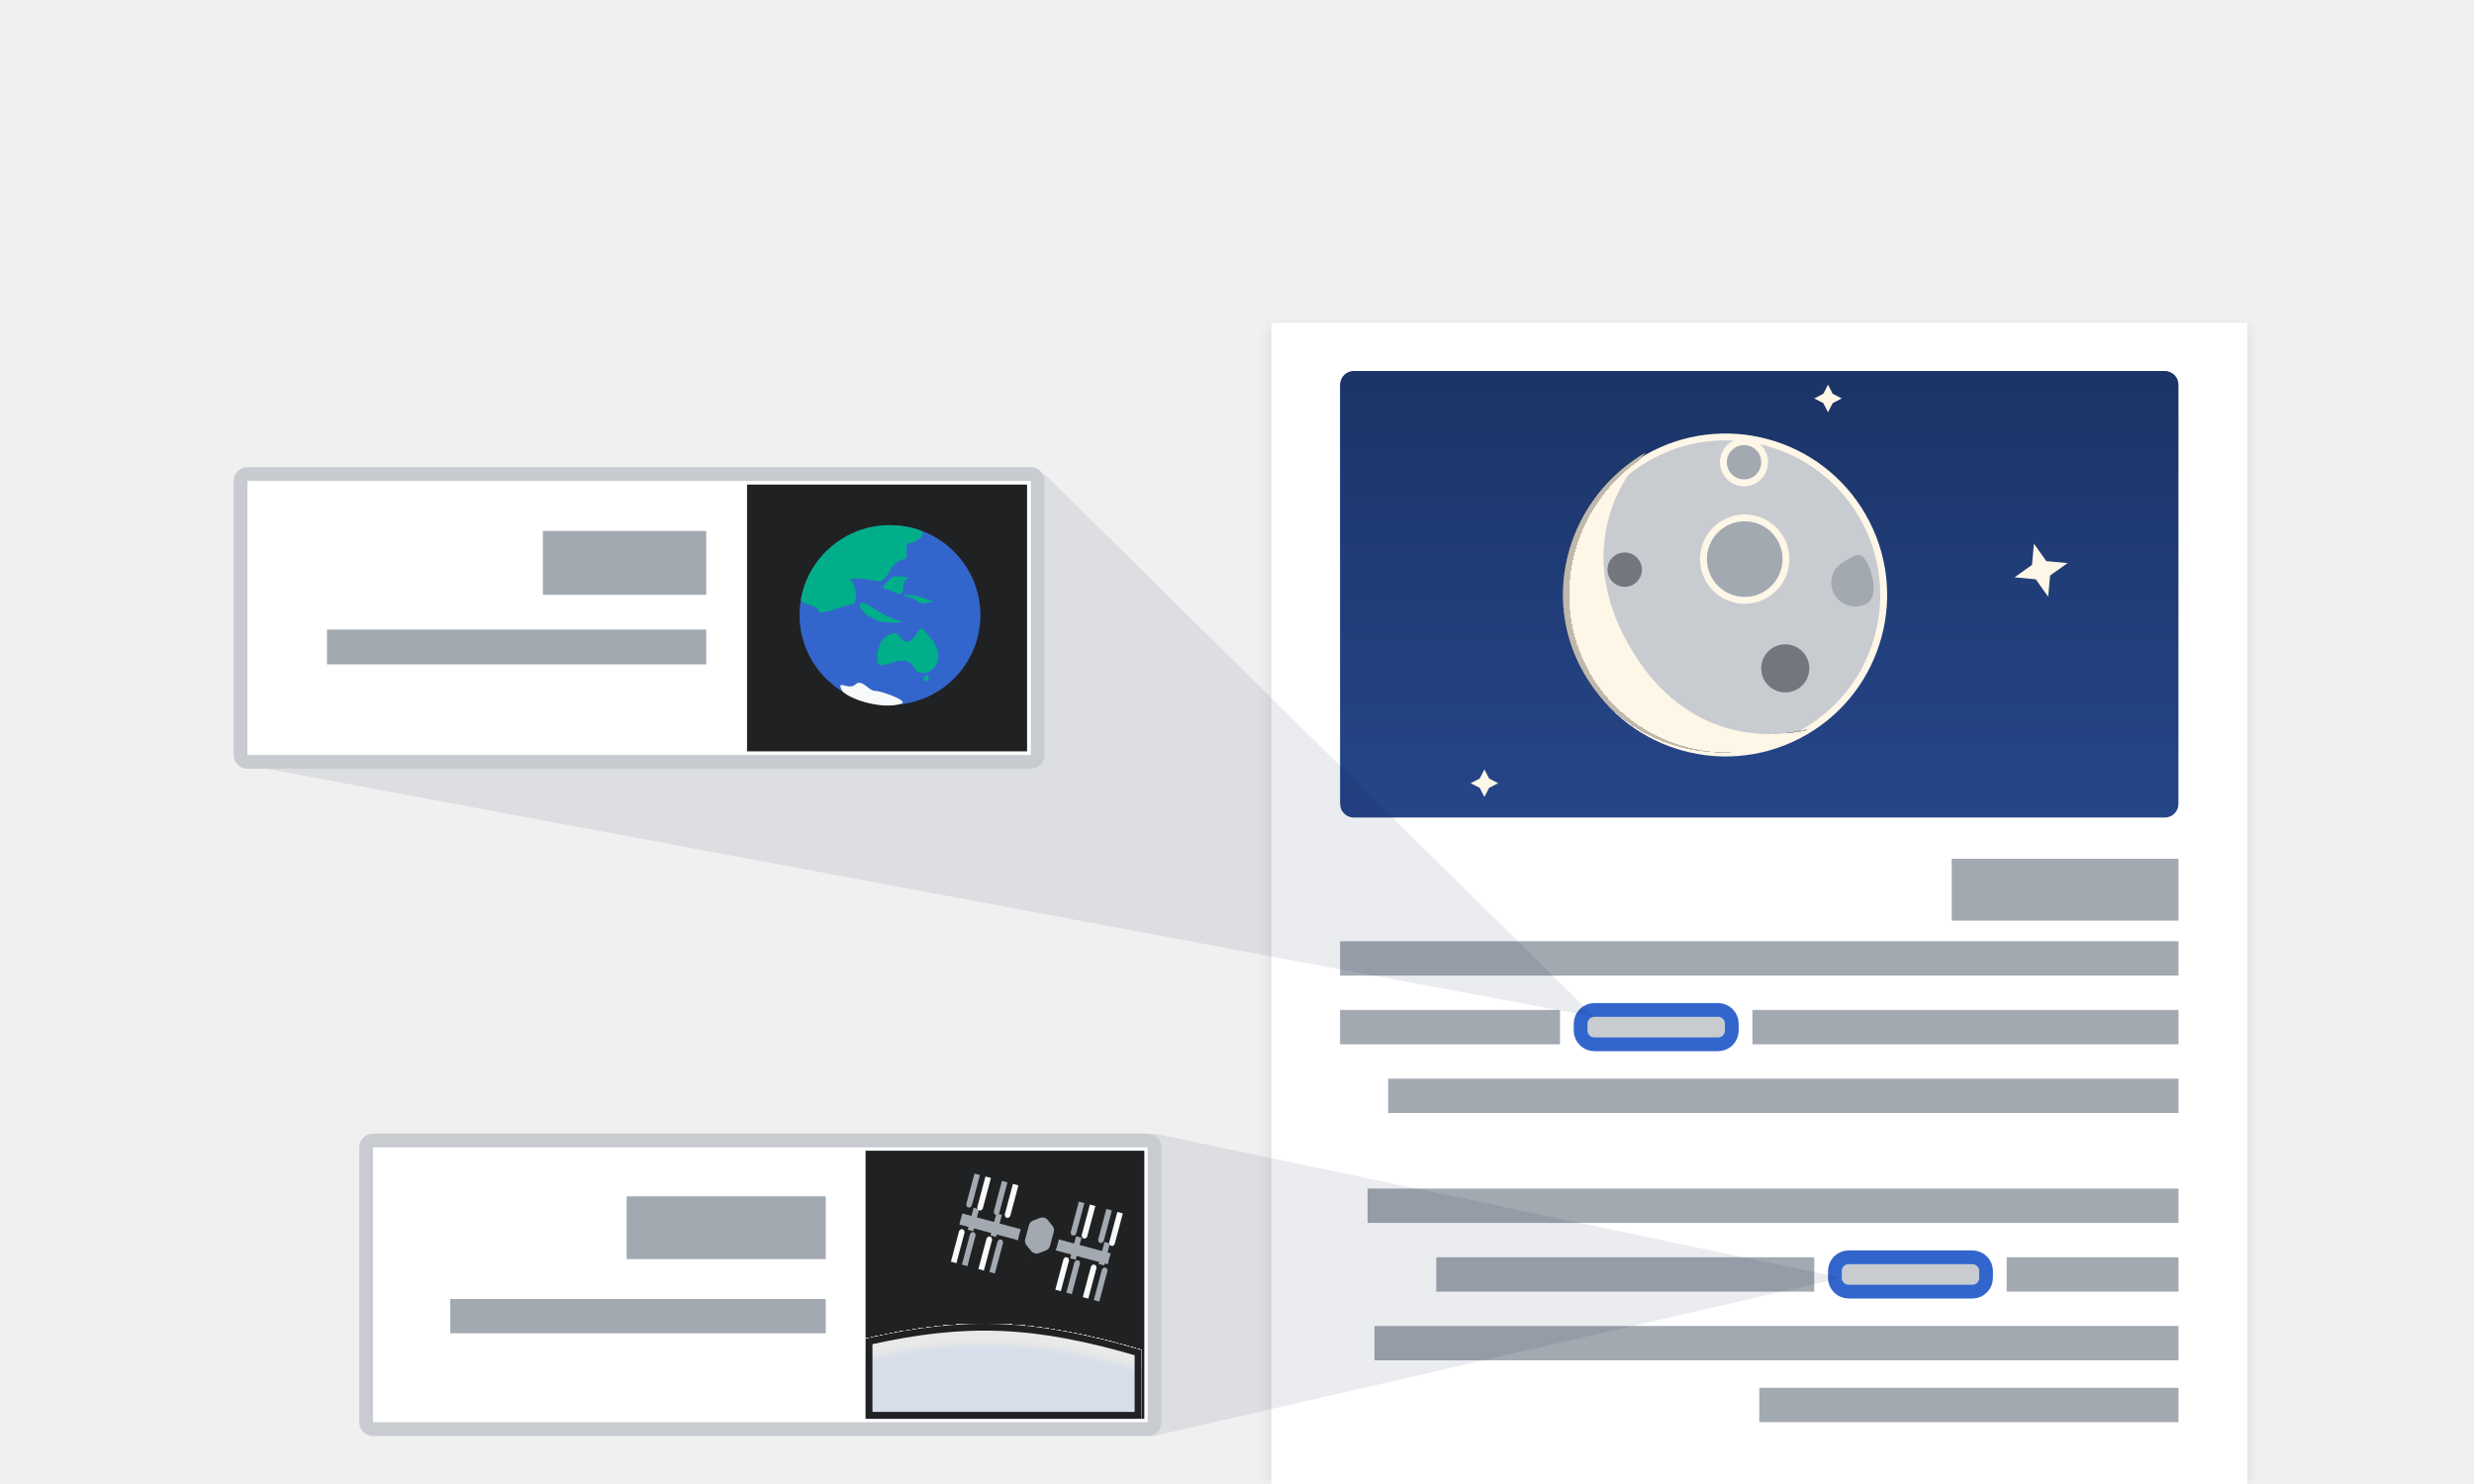
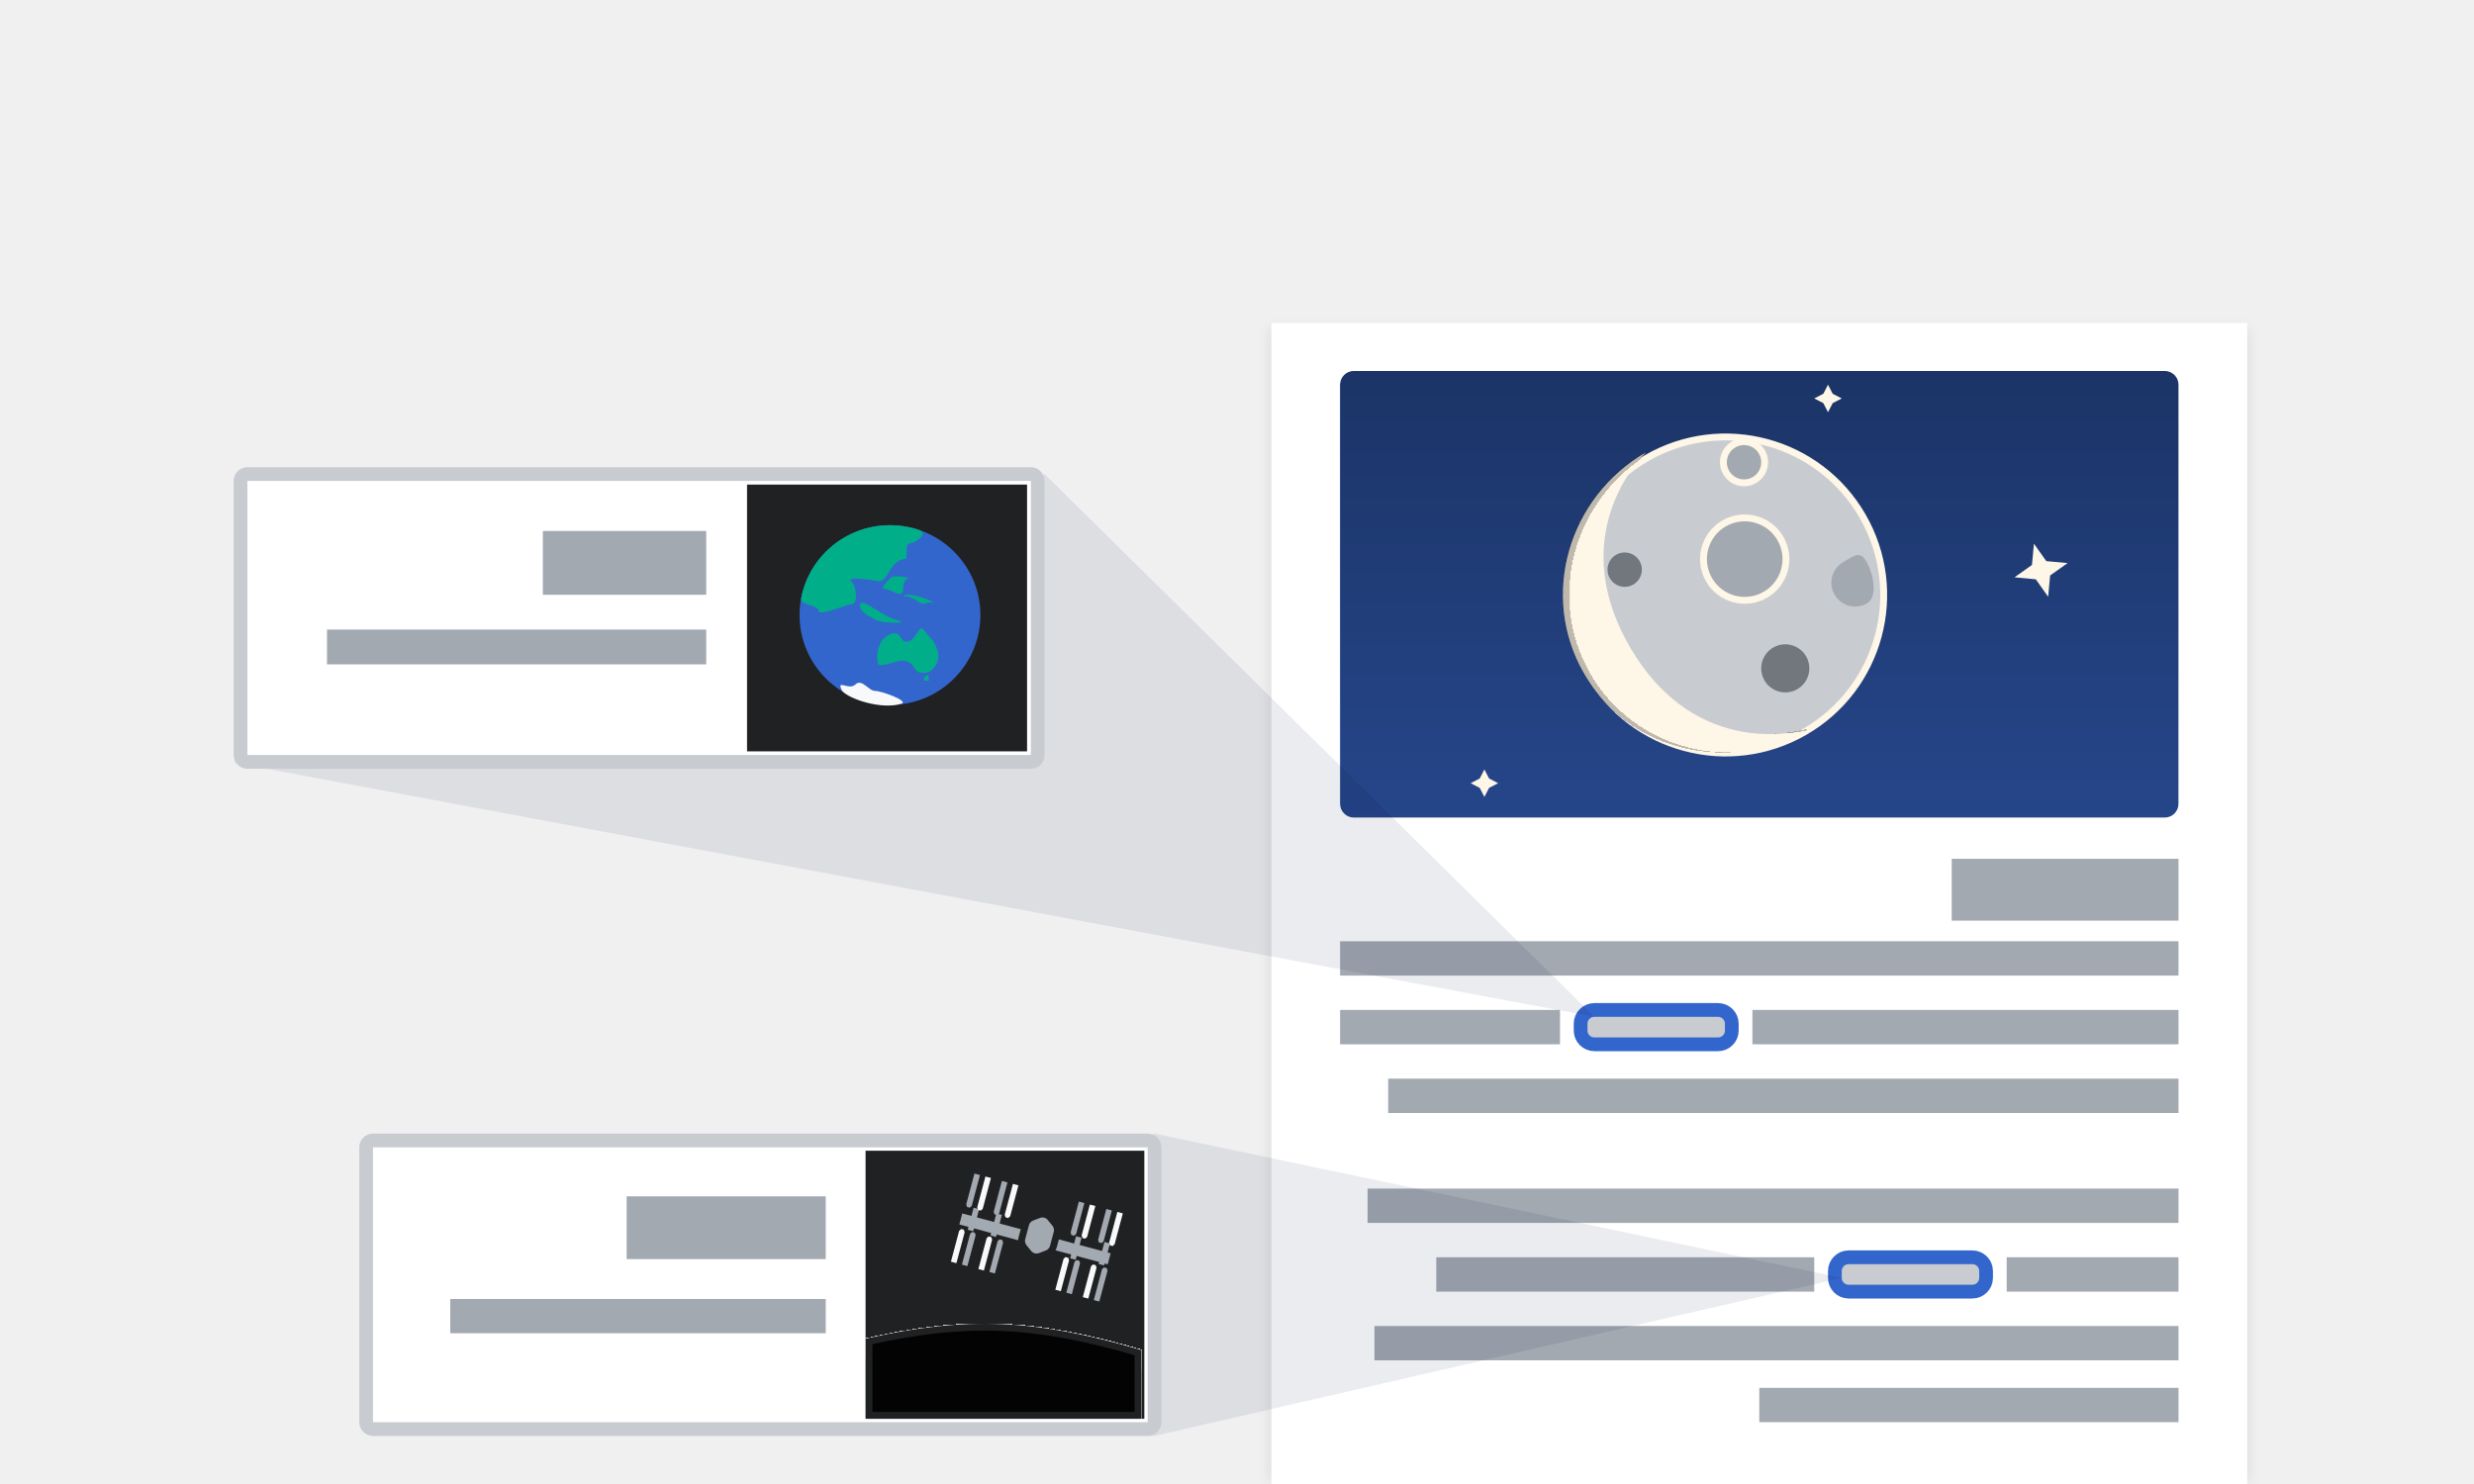
- <svg xmlns="http://www.w3.org/2000/svg" width="360" height="216" fill="none" viewBox="0 0 360 216">
+ <svg xmlns="http://www.w3.org/2000/svg" width="360" height="216" viewBox="0 0 360 216">
  <g clip-path="url(#a)">
    <g filter="url(#b)">
      <path fill="#fff" d="M327 47H185v170h142z" />
    </g>
    <path fill="#a2a9b1" d="M317 202h-61v5h61zm0-9H200v5h117zm-53-10h-55v5h55zm53 0h-25v5h25z" />
    <rect width="22" height="5" fill="#c8ccd1" stroke="#36c" stroke-linecap="square" stroke-width="2" rx="2" transform="matrix(-1 0 0 1 289 183)" />
    <path fill="#a2a9b1" d="M317 173H199v5h118zm0-16H202v5h115zm-90-10h-32v5h32z" />
    <rect width="22" height="5" fill="#c8ccd1" stroke="#36c" stroke-linecap="square" stroke-width="2" rx="2" transform="matrix(-1 0 0 1 252 147)" />
    <path fill="#a2a9b1" d="M317 147h-62v5h62zm0-10H195v5h122zm0-12h-33v9h33z" />
    <rect width="122" height="65" x="195" y="54" fill="url(#c)" rx="2" />
    <rect width="122" height="65" x="195" y="54" fill="#2a4b8d" rx="2" style="mix-blend-mode:overlay" />
    <path fill="#fef6e7" d="m300.864 81.96-2.541 1.8-.288 3.1-1.799-2.54-3.1-.289 2.541-1.799.288-3.1 1.799 2.541zM266 55.996l.682 1.318 1.318.682-1.318.682-.682 1.318-.682-1.318-1.318-.682 1.318-.682zm-50 56 .682 1.318 1.318.682-1.318.682-.682 1.318-.682-1.318-1.318-.682 1.318-.682z" />
    <circle cx="251.102" cy="86.602" r="23" fill="#c8ccd1" stroke="#fef6e7" transform="rotate(-30 251.102 86.602)" />
    <g filter="url(#d)">
      <path fill="#fef6e7" d="M237.146 94.118c9.819 17.008 25.753 12.06 25.753 12.06-11.473 6.625-25.995 2.952-32.435-8.203s-2.36-25.567 9.113-32.19c0 0-12.251 11.324-2.431 28.333" />
    </g>
    <circle cx="259.781" cy="97.281" r="3.5" fill="#72777d" transform="rotate(-30 259.781 97.281)" />
    <path fill="#a2a9b1" d="M271.606 81.757c.958 1.66 1.722 5.114.062 6.073a3.47 3.47 0 0 1-3.47-6.01c1.66-.959 2.45-1.723 3.408-.063" />
    <circle cx="236.415" cy="82.915" r="2.5" fill="#72777d" transform="rotate(-30 236.415 82.915)" />
    <circle cx="253.879" cy="81.379" r="6" fill="#a2a9b1" stroke="#fef6e7" transform="rotate(-30 253.879 81.38)" />
    <circle cx="253.781" cy="67.281" r="3" fill="#a2a9b1" stroke="#fef6e7" transform="rotate(-30 253.781 67.281)" />
    <path fill="#eaecf0" d="m168 165 100 21-100 23H54z" style="mix-blend-mode:multiply" />
    <rect width="114.724" height="42" x="-1" y="1" fill="#fff" stroke="#c8ccd1" stroke-width="2" rx="1" transform="matrix(-1 0 0 1 167 165)" />
    <path fill="#a2a9b1" d="M120.158 189.075H65.521v4.981h54.637zm0-14.943H91.184v9.132h28.974z" />
    <path fill="#202122" d="M125.953 167.49h40.564v39.019h-40.564z" />
    <g opacity=".9">
      <g filter="url(#e)">
        <path fill="#eaf3ff" d="M125.953 194.844c14.671-3.331 24.835-2.863 40.15 1.661v10.004h-40.15z" />
      </g>
      <path stroke="#202122" d="M126.453 206.009v-10.765c14.258-3.189 24.245-2.729 39.15 1.635v9.13z" />
    </g>
    <g filter="url(#f)">
      <path fill="#a2a9b1" d="m140.026 176.623 21.592 5.803-.428 1.6-21.592-5.802zm19.135 12.605 1.198-4.49.286-.267.4.107.115.375-1.198 4.49z" />
      <path fill="#f8f9fa" d="m157.561 188.798 1.199-4.49.286-.267.4.108.115.374-1.198 4.49zm5.827-12.185-1.198 4.49-.286.267-.4-.108-.115-.374 1.198-4.49z" />
      <path fill="#a2a9b1" d="m161.789 176.184-1.198 4.49-.286.266-.401-.107-.114-.375 1.198-4.49zm-1.073 4.584.8.215-.855 3.207-.8-.215z" />
      <path fill="#a2a9b1" stroke="#202122" d="M151.158 176.804a1.5 1.5 0 0 1 1.696.457l.679.834c.304.374.411.871.286 1.336l-.542 2.032a1.5 1.5 0 0 1-.913 1.013l-1.003.382a1.5 1.5 0 0 1-1.697-.457l-.678-.833a1.5 1.5 0 0 1-.287-1.337l.543-2.032c.124-.465.464-.842.913-1.013z" />
      <path fill="#a2a9b1" d="m155.163 188.153 1.198-4.49.286-.267.4.108.115.375-1.198 4.49z" />
      <path fill="#f8f9fa" d="m153.563 187.723 1.199-4.49.286-.266.4.107.115.375-1.198 4.49z" />
      <path fill="#a2a9b1" d="m156.578 179.939.8.215-.855 3.207-.8-.215z" />
      <path fill="#f8f9fa" d="m159.39 175.539-1.198 4.49-.286.267-.401-.108-.114-.375 1.198-4.49z" />
      <path fill="#a2a9b1" d="m157.791 175.109-1.198 4.49-.286.267-.401-.108-.114-.374 1.198-4.49zm-13.823 10.036 1.198-4.49.286-.267.401.108.114.375-1.198 4.49z" />
      <path fill="#f8f9fa" d="m142.369 184.715 1.198-4.49.286-.267.4.108.115.375-1.198 4.49zm5.827-12.184-1.199 4.49-.286.267-.4-.108-.115-.375 1.198-4.49z" />
      <path fill="#a2a9b1" d="m146.596 172.101-1.198 4.49-.286.267-.4-.108-.115-.374 1.198-4.49z" />
      <path fill="#a2a9b1" d="m144.989 176.618.8.216-.855 3.207-.801-.216zm-5.019 7.453 1.198-4.49.286-.267.401.108.114.374-1.198 4.49z" />
      <path fill="#f8f9fa" d="m138.37 183.641 1.199-4.49.286-.267.4.108.115.374-1.198 4.49z" />
      <path fill="#a2a9b1" d="m141.677 175.788.8.215-.855 3.207-.8-.215z" />
      <path fill="#f8f9fa" d="m144.197 171.456-1.198 4.491-.286.266-.4-.107-.115-.375 1.198-4.49z" />
      <path fill="#a2a9b1" d="m142.598 171.027-1.198 4.49-.286.267-.401-.108-.114-.375 1.198-4.49z" />
    </g>
    <path fill="#eaecf0" d="m152 69 80 79-198-37z" style="mix-blend-mode:multiply" />
    <rect width="116" height="41.895" x="-1" y="1" fill="#fff" stroke="#c8ccd1" stroke-width="2" rx="1" transform="matrix(-1 0 0 1 150 68)" />
    <path fill="#a2a9b1" d="M102.763 91.635h-55.18V96.7h55.18zm0-14.35h-23.77v9.285h23.77z" />
    <path fill="#202122" d="M149.453 70.532h-40.748v38.83h40.748z" />
    <ellipse cx="129.503" cy="89.526" fill="#36c" rx="13.158" ry="13.084" />
    <path fill="#f8f9fa" d="M131.168 102.421c-2.873.928-7.662-.692-8.619-1.857-.958-1.857.957 0 1.915-.929.958-.928 1.916.929 2.873.929s4.969 1.489 3.831 1.857" />
    <path fill="#00af89" d="M134.458 97.942c-1.845 0-1.012-1.24-2.559-1.696-1.279-.377-2.324.565-3.838.565-.639 0-.639-2.827.64-3.958.739-.653 1.514-.82 1.919-.565.489.308.579 1.13 1.279 1.13 1.43 0 1.765-2.748 2.559-1.696 1.279 1.697 1.279 1.131 1.919 2.828.639 1.696-.64 3.392-1.919 3.392m.229.588c.191-.317.41-.453.41-.023 0 .64.214.377 0 .566h-.639v-.566c.063-.056.145-.028.229.023m-4.052-8.231c1.526.428-.889.394-2.245.202-.946-.113-1.033-.44-2.351-1.001.608.258-1.21-.748-.872-1.531.422-.98 2.706 1.555 5.468 2.33m3.101-3.459c1.139.32 2.707.986 1.695.843-.706-.085-.712.42-1.695 0 .453.193-1.058-.8-1.696-.843-1.177-.078-.364-.578 1.696 0m-5-1.128c-.715 0 .297-1.066.892-1.6.412-.399 1.958-.166 2.679 0-.298 0-.893.32-.893 1.6 0 1.599-1.786 0-2.678 0" />
    <path fill="#00af89" fill-rule="evenodd" d="M132.334 79.092c.678-.027 1.951-.856 1.928-1.418-.005-.146-.134-.312-.36-.483a13.2 13.2 0 0 0-4.399-.749c-6.441 0-11.802 4.603-12.936 10.681a1 1 0 0 0 0 .102c.017.421.644.632 1.271.843s1.255.422 1.272.843c.022.548 1.713-.012 3.126-.48.759-.251 1.438-.476 1.734-.488.848-.034.746-2.56-.135-3.369-.705-.647 2.438-.289 3.752 0 .886.195 1.348-.583 1.815-1.37.225-.38.452-.762.728-1.036.848-.843 1.696-.843 1.696-.843.099-.22.098-.596.096-.977-.003-.613-.005-1.24.412-1.256" clip-rule="evenodd" />
  </g>
  <defs>
    <filter id="b" width="146" height="174" x="183" y="46" color-interpolation-filters="sRGB" filterUnits="userSpaceOnUse">
      <feFlood flood-opacity="0" result="BackgroundImageFix" />
      <feColorMatrix in="SourceAlpha" result="hardAlpha" values="0 0 0 0 0 0 0 0 0 0 0 0 0 0 0 0 0 0 127 0" />
      <feOffset dy="1" />
      <feGaussianBlur stdDeviation="1" />
      <feColorMatrix values="0 0 0 0 0 0 0 0 0 0 0 0 0 0 0 0 0 0 0.1 0" />
      <feBlend in2="BackgroundImageFix" result="effect1_dropShadow_17_1628" />
      <feBlend in="SourceGraphic" in2="effect1_dropShadow_17_1628" result="shape" />
    </filter>
    <filter id="d" width="35.488" height="43.691" x="227.411" y="65.784" color-interpolation-filters="sRGB" filterUnits="userSpaceOnUse">
      <feFlood flood-opacity="0" result="BackgroundImageFix" />
      <feBlend in="SourceGraphic" in2="BackgroundImageFix" result="shape" />
      <feColorMatrix in="SourceAlpha" result="hardAlpha" values="0 0 0 0 0 0 0 0 0 0 0 0 0 0 0 0 0 0 127 0" />
      <feOffset dx="1" />
      <feComposite in2="hardAlpha" k2="-1" k3="1" operator="arithmetic" />
      <feColorMatrix values="0 0 0 0 0 0 0 0 0 0 0 0 0 0 0 0 0 0 0.25 0" />
      <feBlend in2="shape" result="effect1_innerShadow_17_1628" />
    </filter>
    <filter id="e" width="40.15" height="14.835" x="125.953" y="192.675" color-interpolation-filters="sRGB" filterUnits="userSpaceOnUse">
      <feFlood flood-opacity="0" result="BackgroundImageFix" />
      <feBlend in="SourceGraphic" in2="BackgroundImageFix" result="shape" />
      <feColorMatrix in="SourceAlpha" result="hardAlpha" values="0 0 0 0 0 0 0 0 0 0 0 0 0 0 0 0 0 0 127 0" />
      <feOffset dy="3" />
      <feGaussianBlur stdDeviation=".5" />
      <feComposite in2="hardAlpha" k2="-1" k3="1" operator="arithmetic" />
      <feColorMatrix values="0 0 0 0 1 0 0 0 0 1 0 0 0 0 1 0 0 0 1 0" />
      <feBlend in2="shape" mode="lighten" result="effect1_innerShadow_17_1628" />
    </filter>
    <filter id="f" width="26.018" height="19.632" x="138.37" y="170.811" color-interpolation-filters="sRGB" filterUnits="userSpaceOnUse">
      <feFlood flood-opacity="0" result="BackgroundImageFix" />
      <feColorMatrix in="SourceAlpha" result="hardAlpha" values="0 0 0 0 0 0 0 0 0 0 0 0 0 0 0 0 0 0 127 0" />
      <feOffset dx="1" dy="1" />
      <feColorMatrix values="0 0 0 0 0.125 0 0 0 0 0.129 0 0 0 0 0.133 0 0 0 1 0" />
      <feBlend in2="BackgroundImageFix" result="effect1_dropShadow_17_1628" />
      <feBlend in="SourceGraphic" in2="effect1_dropShadow_17_1628" result="shape" />
    </filter>
    <linearGradient id="c" x1="256" x2="256" y1="54" y2="119" gradientUnits="userSpaceOnUse">
      <stop stop-color="#54595d" />
      <stop offset="1" stop-color="#72777d" />
    </linearGradient>
    <clipPath id="a">
      <path fill="#fff" d="M360 0H0v216h360z" />
    </clipPath>
  </defs>
</svg>
